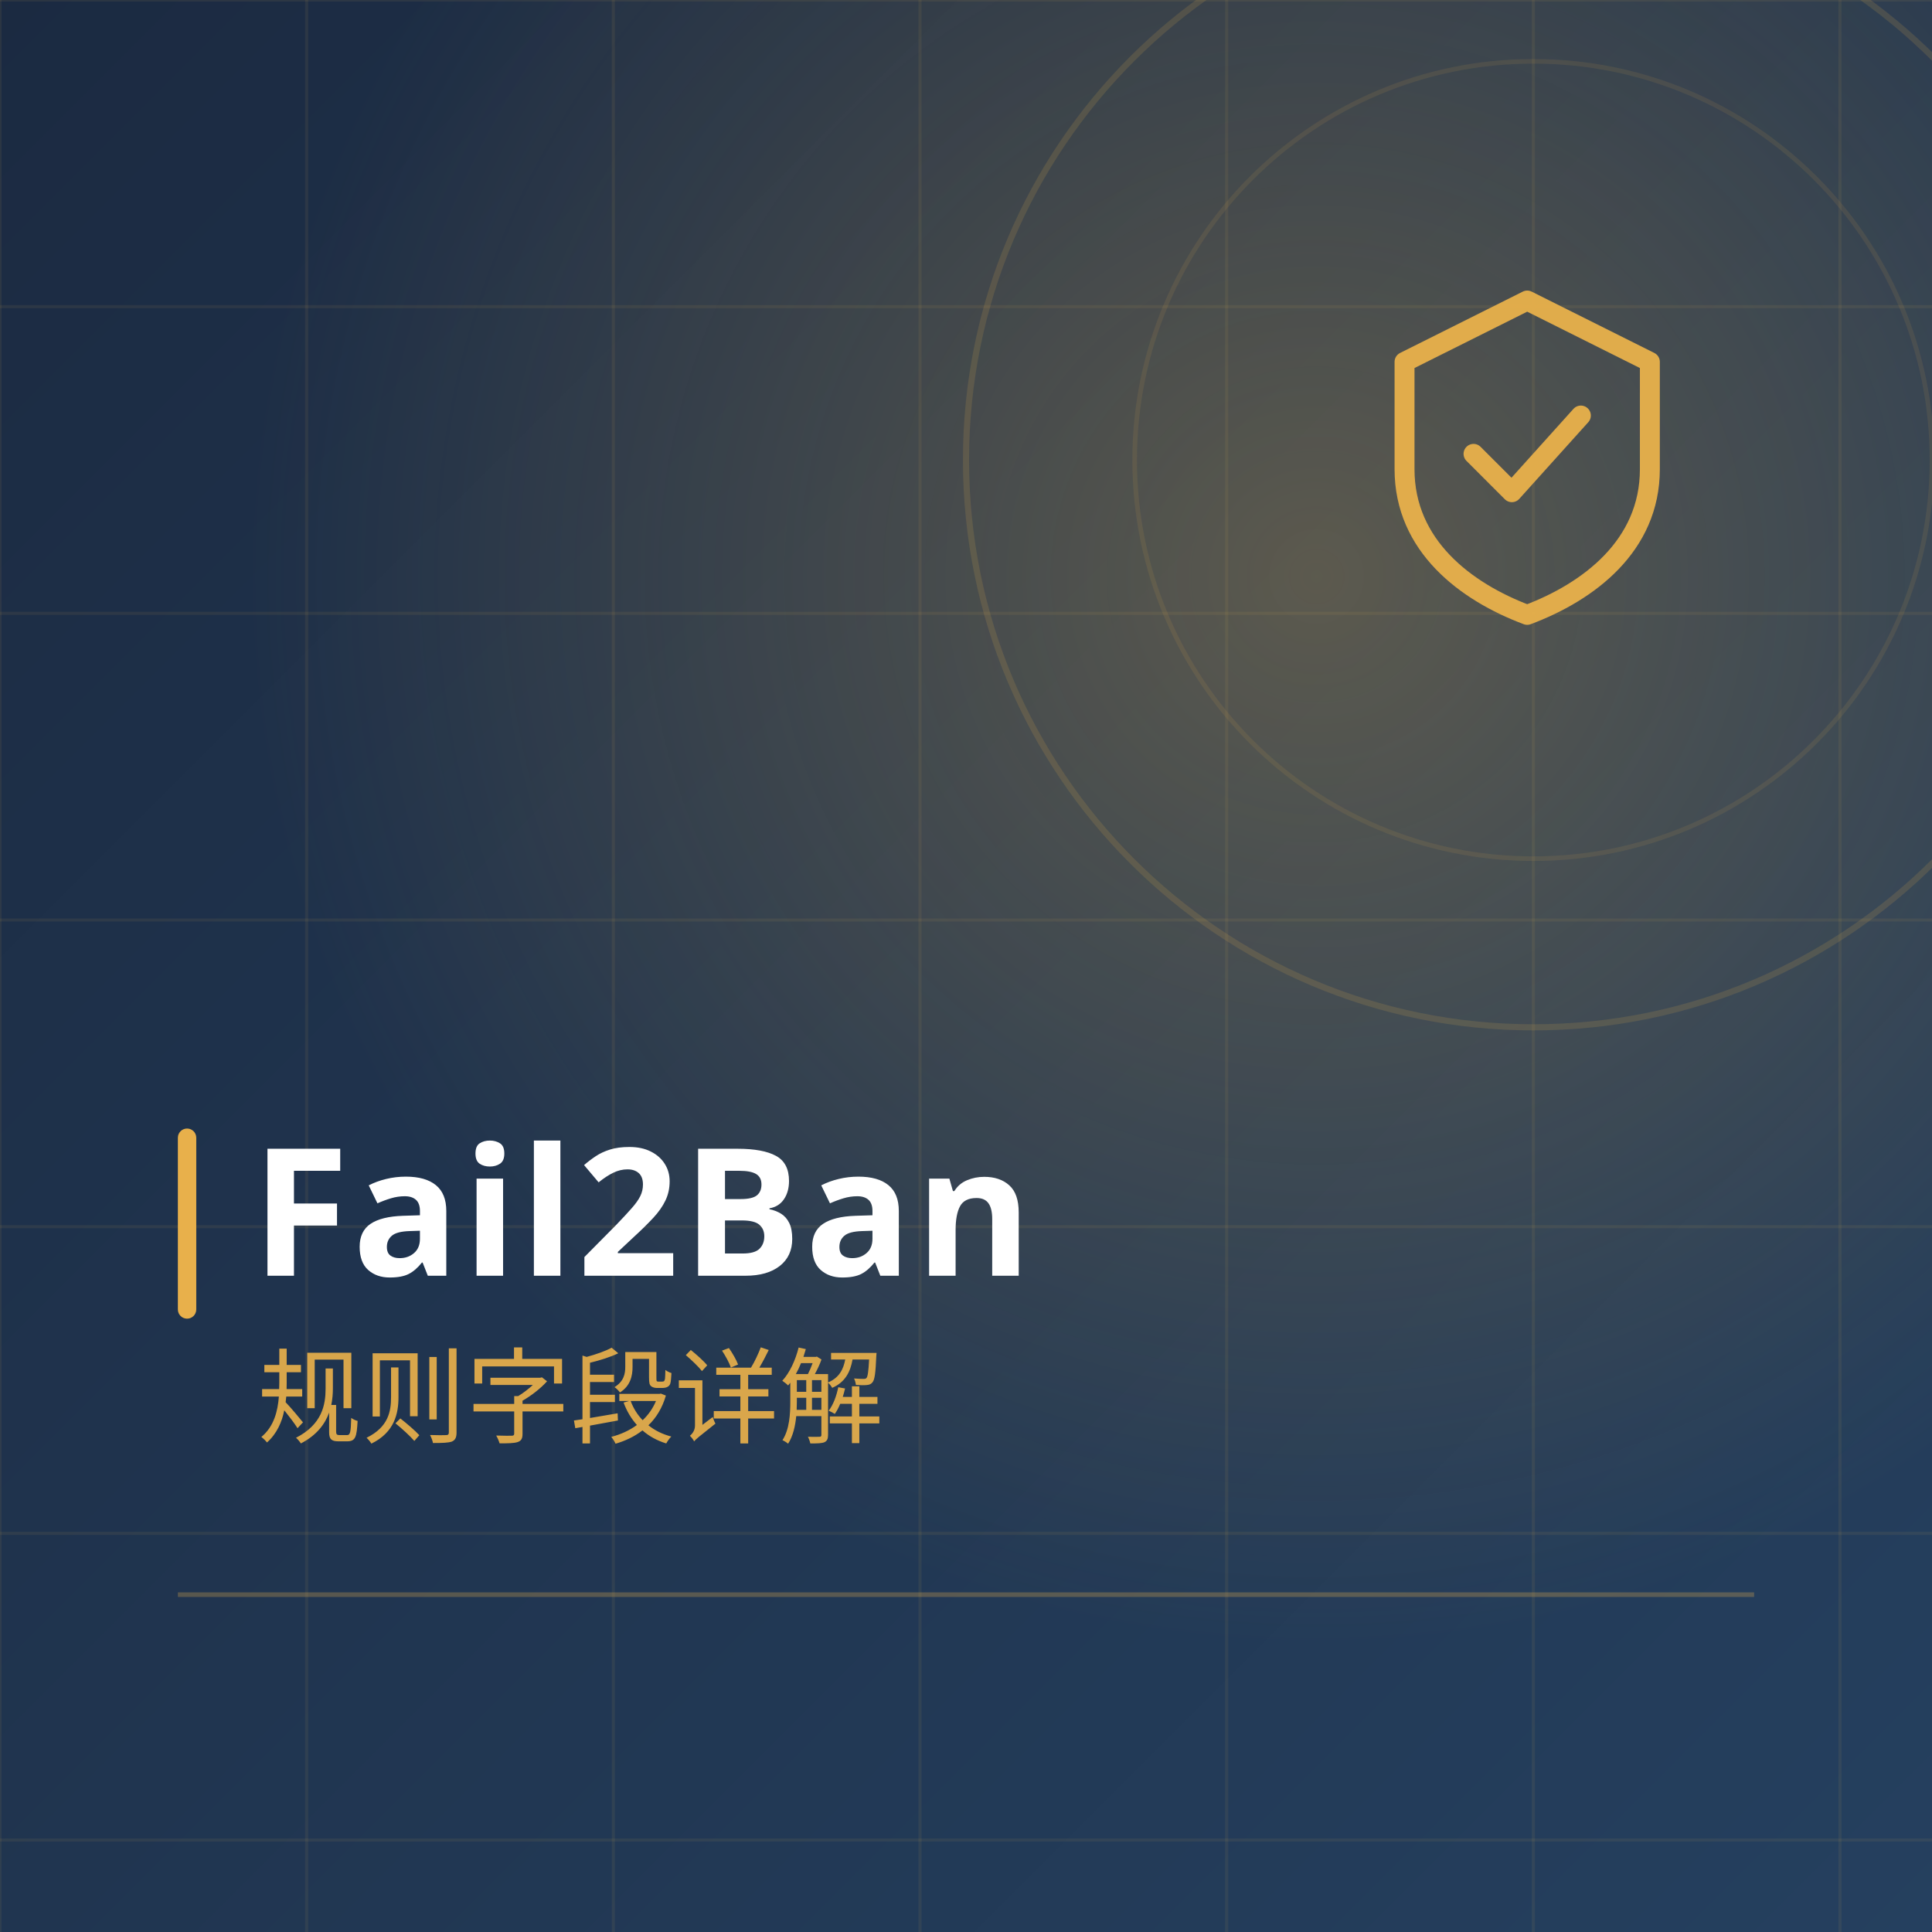
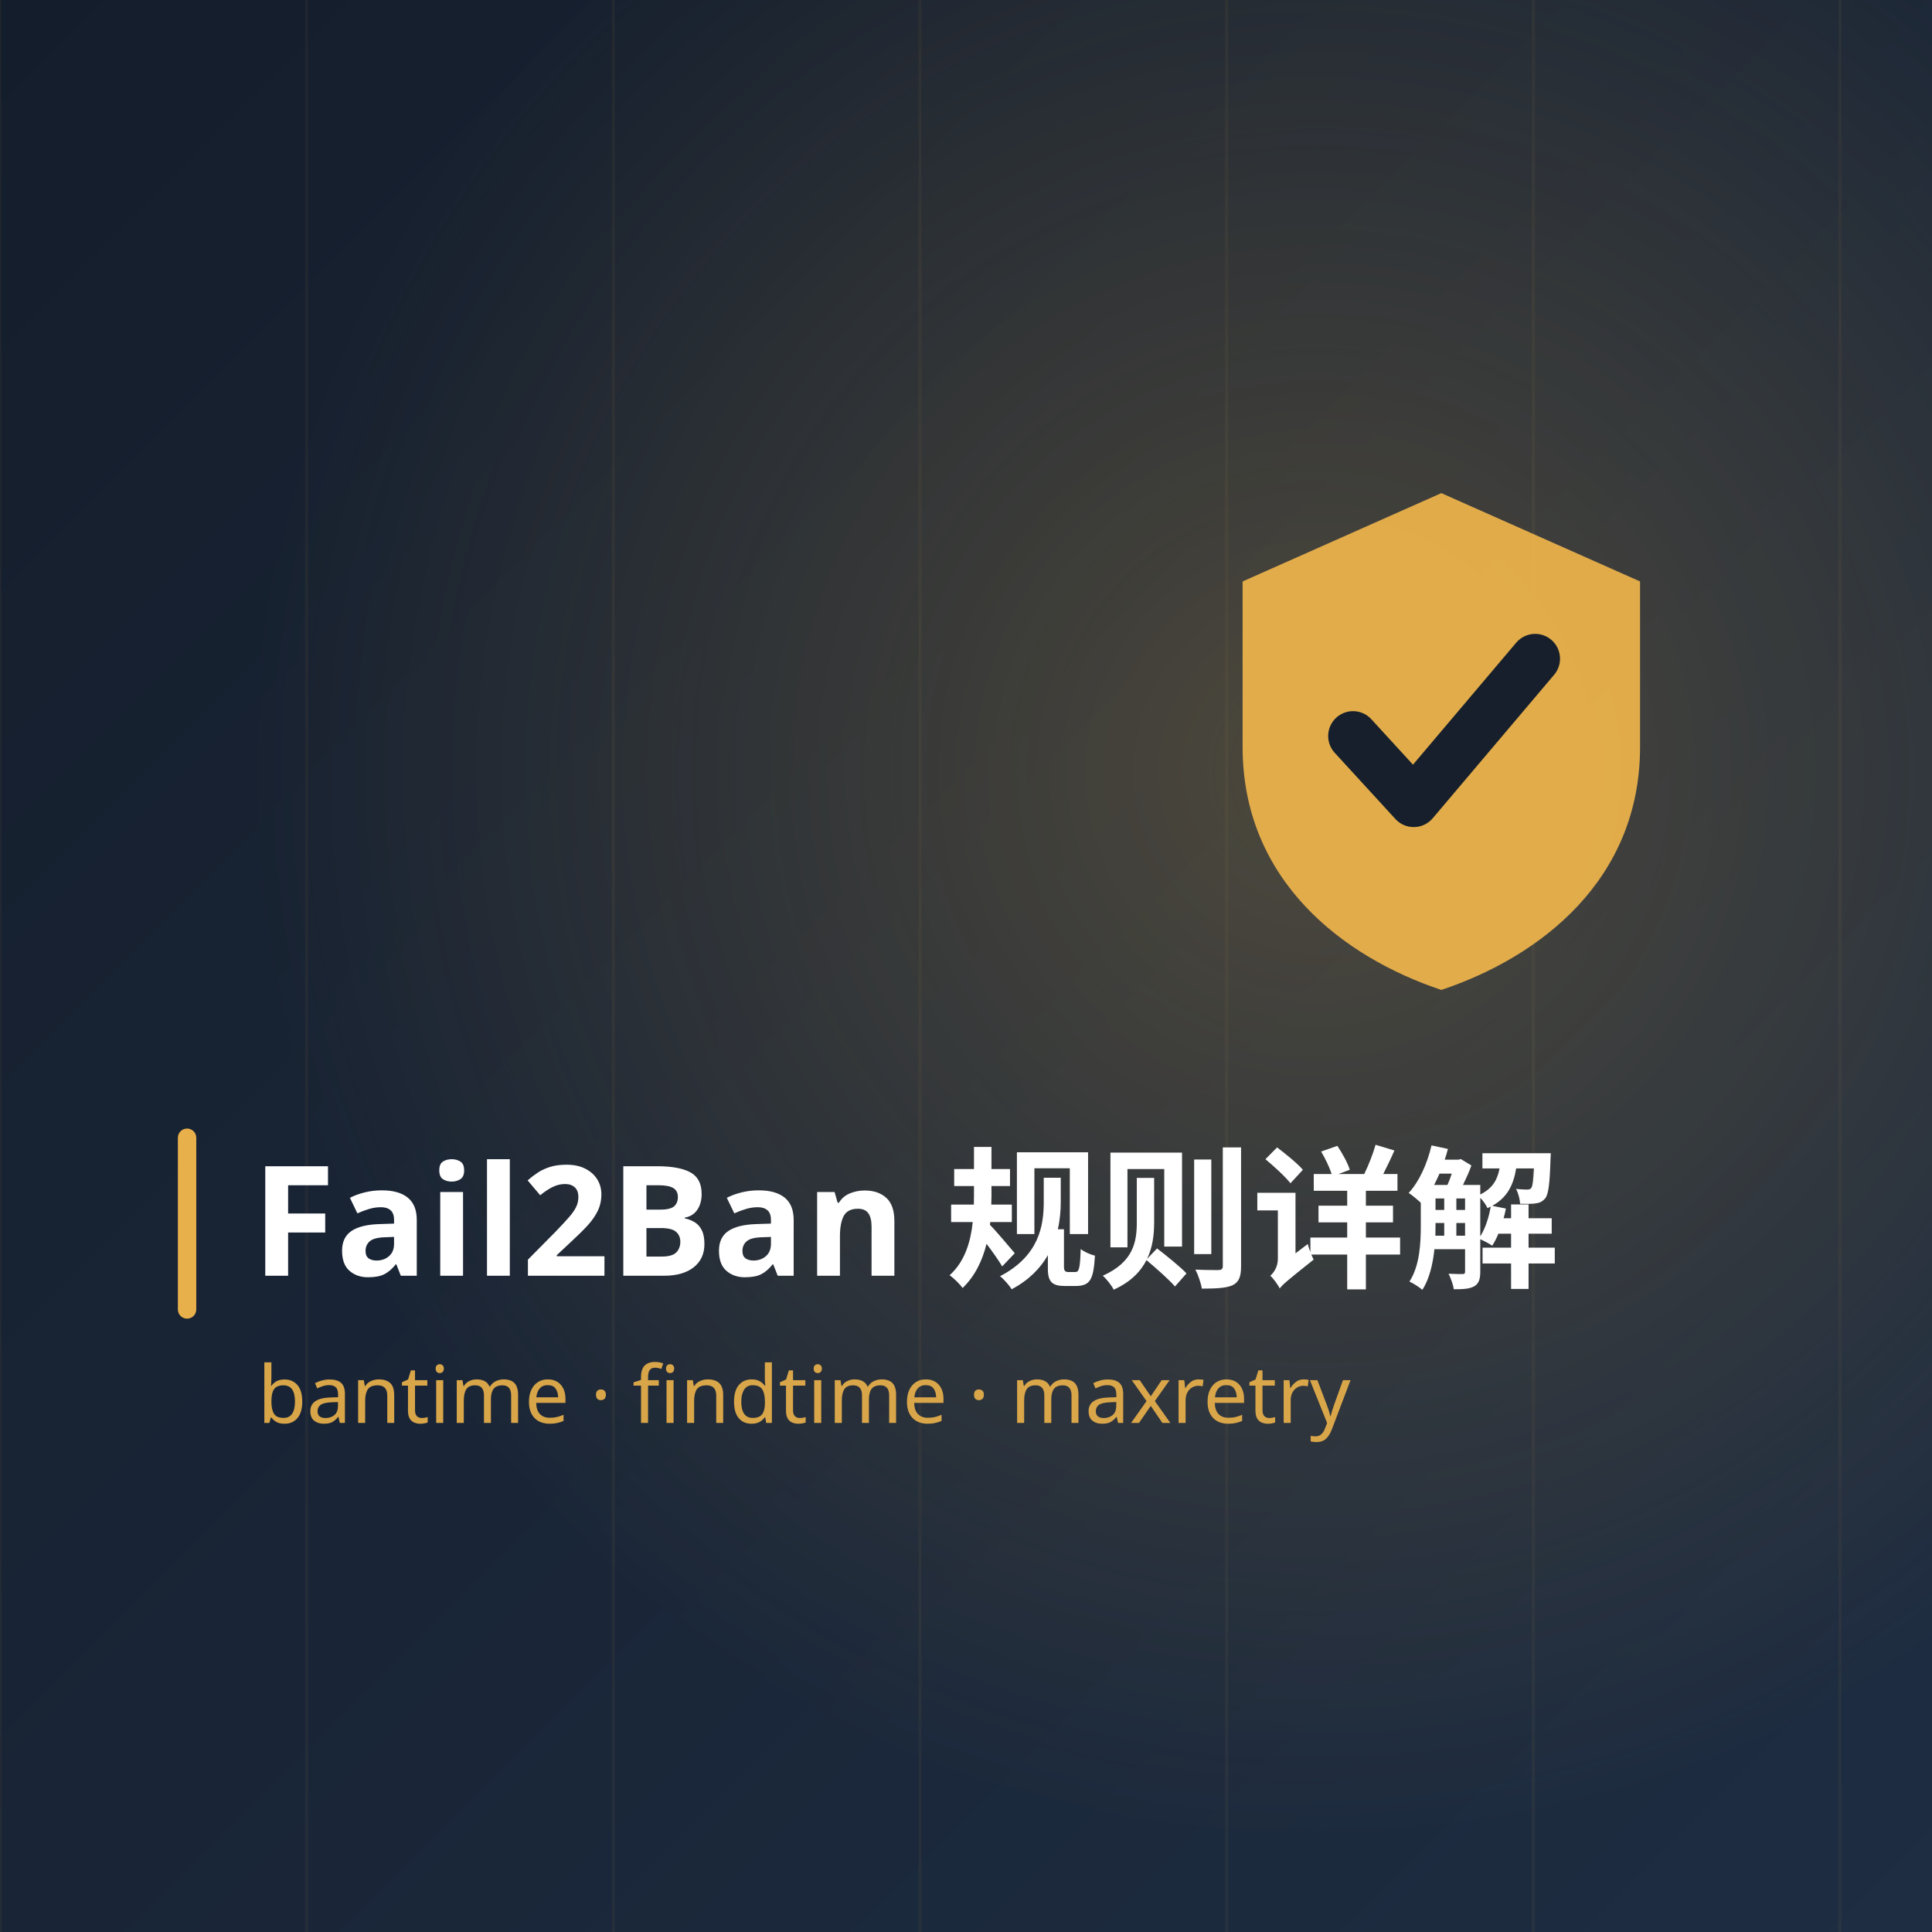
<svg xmlns="http://www.w3.org/2000/svg" width="630" height="630" viewBox="0 0 630 630" font-family="Microsoft YaHei, PingFang SC, sans-serif">
  <defs>
    <linearGradient id="bg" x1="0" y1="0" x2="1" y2="1">
-       <stop offset="0%" stop-color="#1b2a41" />
-       <stop offset="100%" stop-color="#25405f" />
+       <stop offset="0%" stop-color="#141d2b" />
+       <stop offset="100%" stop-color="#1e2d42" />
    </linearGradient>
-     <radialGradient id="glow" cx="68%" cy="30%" r="55%">
-       <stop offset="0%" stop-color="#e8b04b" stop-opacity="0.30" />
+     <radialGradient id="glow" cx="68%" cy="40%" r="55%">
+       <stop offset="0%" stop-color="#e8b04b" stop-opacity="0.25" />
      <stop offset="100%" stop-color="#e8b04b" stop-opacity="0" />
    </radialGradient>
  </defs>
  <rect width="630" height="630" fill="url(#bg)" />
  <rect width="630" height="630" fill="url(#glow)" />
-   <g stroke="#e8b04b" stroke-opacity="0.08" stroke-width="1">
+   <g stroke="#e8b04b" stroke-opacity="0.055" stroke-width="1">
    <line x1="0" y1="0" x2="0" y2="630" />
    <line x1="100" y1="0" x2="100" y2="630" />
    <line x1="200" y1="0" x2="200" y2="630" />
    <line x1="300" y1="0" x2="300" y2="630" />
    <line x1="400" y1="0" x2="400" y2="630" />
    <line x1="500" y1="0" x2="500" y2="630" />
    <line x1="600" y1="0" x2="600" y2="630" />
-     <line x1="0" y1="0" x2="630" y2="0" />
-     <line x1="0" y1="100" x2="630" y2="100" />
-     <line x1="0" y1="200" x2="630" y2="200" />
-     <line x1="0" y1="300" x2="630" y2="300" />
-     <line x1="0" y1="400" x2="630" y2="400" />
-     <line x1="0" y1="500" x2="630" y2="500" />
-     <line x1="0" y1="600" x2="630" y2="600" />
  </g>
-   <circle cx="500" cy="150" r="185" fill="none" stroke="#e8b04b" stroke-opacity="0.15" stroke-width="2" />
-   <circle cx="500" cy="150" r="130" fill="none" stroke="#e8b04b" stroke-opacity="0.10" stroke-width="1.5" />
-   <g transform="translate(438, 88) scale(2.5)" fill="none" stroke="#e8b04b" stroke-width="2.6" stroke-linecap="round" stroke-linejoin="round" opacity="0.95">
-     <path d="M24 4 L40 12 V26 C40 36 32 42 24 45 C16 42 8 36 8 26 V12 Z M17 24 L22 29 L31 19" />
+   <g transform="translate(380.00,150.00) scale(1.8)" opacity="0.96">
+     <g fill="#e8b04b">
+       <path d="M50 6 L86 22 V52 C86 76 68 90 50 96 C32 90 14 76 14 52 V22 Z" />
+     </g>
+     <g fill="none" stroke="#141d2b" stroke-width="9" stroke-linecap="round" stroke-linejoin="round">
+       <path d="M34 50 L45 62 L67 36" />
+     </g>
  </g>
-   <g>
-     <rect x="58" y="368" width="6" height="62" fill="#e8b04b" rx="3" />
-     <text x="82" y="416" font-size="58" font-weight="bold" fill="#ffffff" letter-spacing="1">Fail2Ban</text>
-     <text x="84" y="468" font-size="34" fill="#e8b04b" opacity="0.92">规则字段详解</text>
-   </g>
-   <line x1="58" y1="520" x2="572" y2="520" stroke="#e8b04b" stroke-opacity="0.28" stroke-width="1.5" />
+   <rect x="58" y="368" width="6" height="62" fill="#e8b04b" rx="3" />
+   <text x="82" y="416" font-size="50" font-weight="bold" fill="#ffffff">Fail2Ban 规则详解</text>
+   <text x="84" y="464" font-size="26" fill="#e8b04b" opacity="0.92">bantime · findtime · maxretry</text>
</svg>
